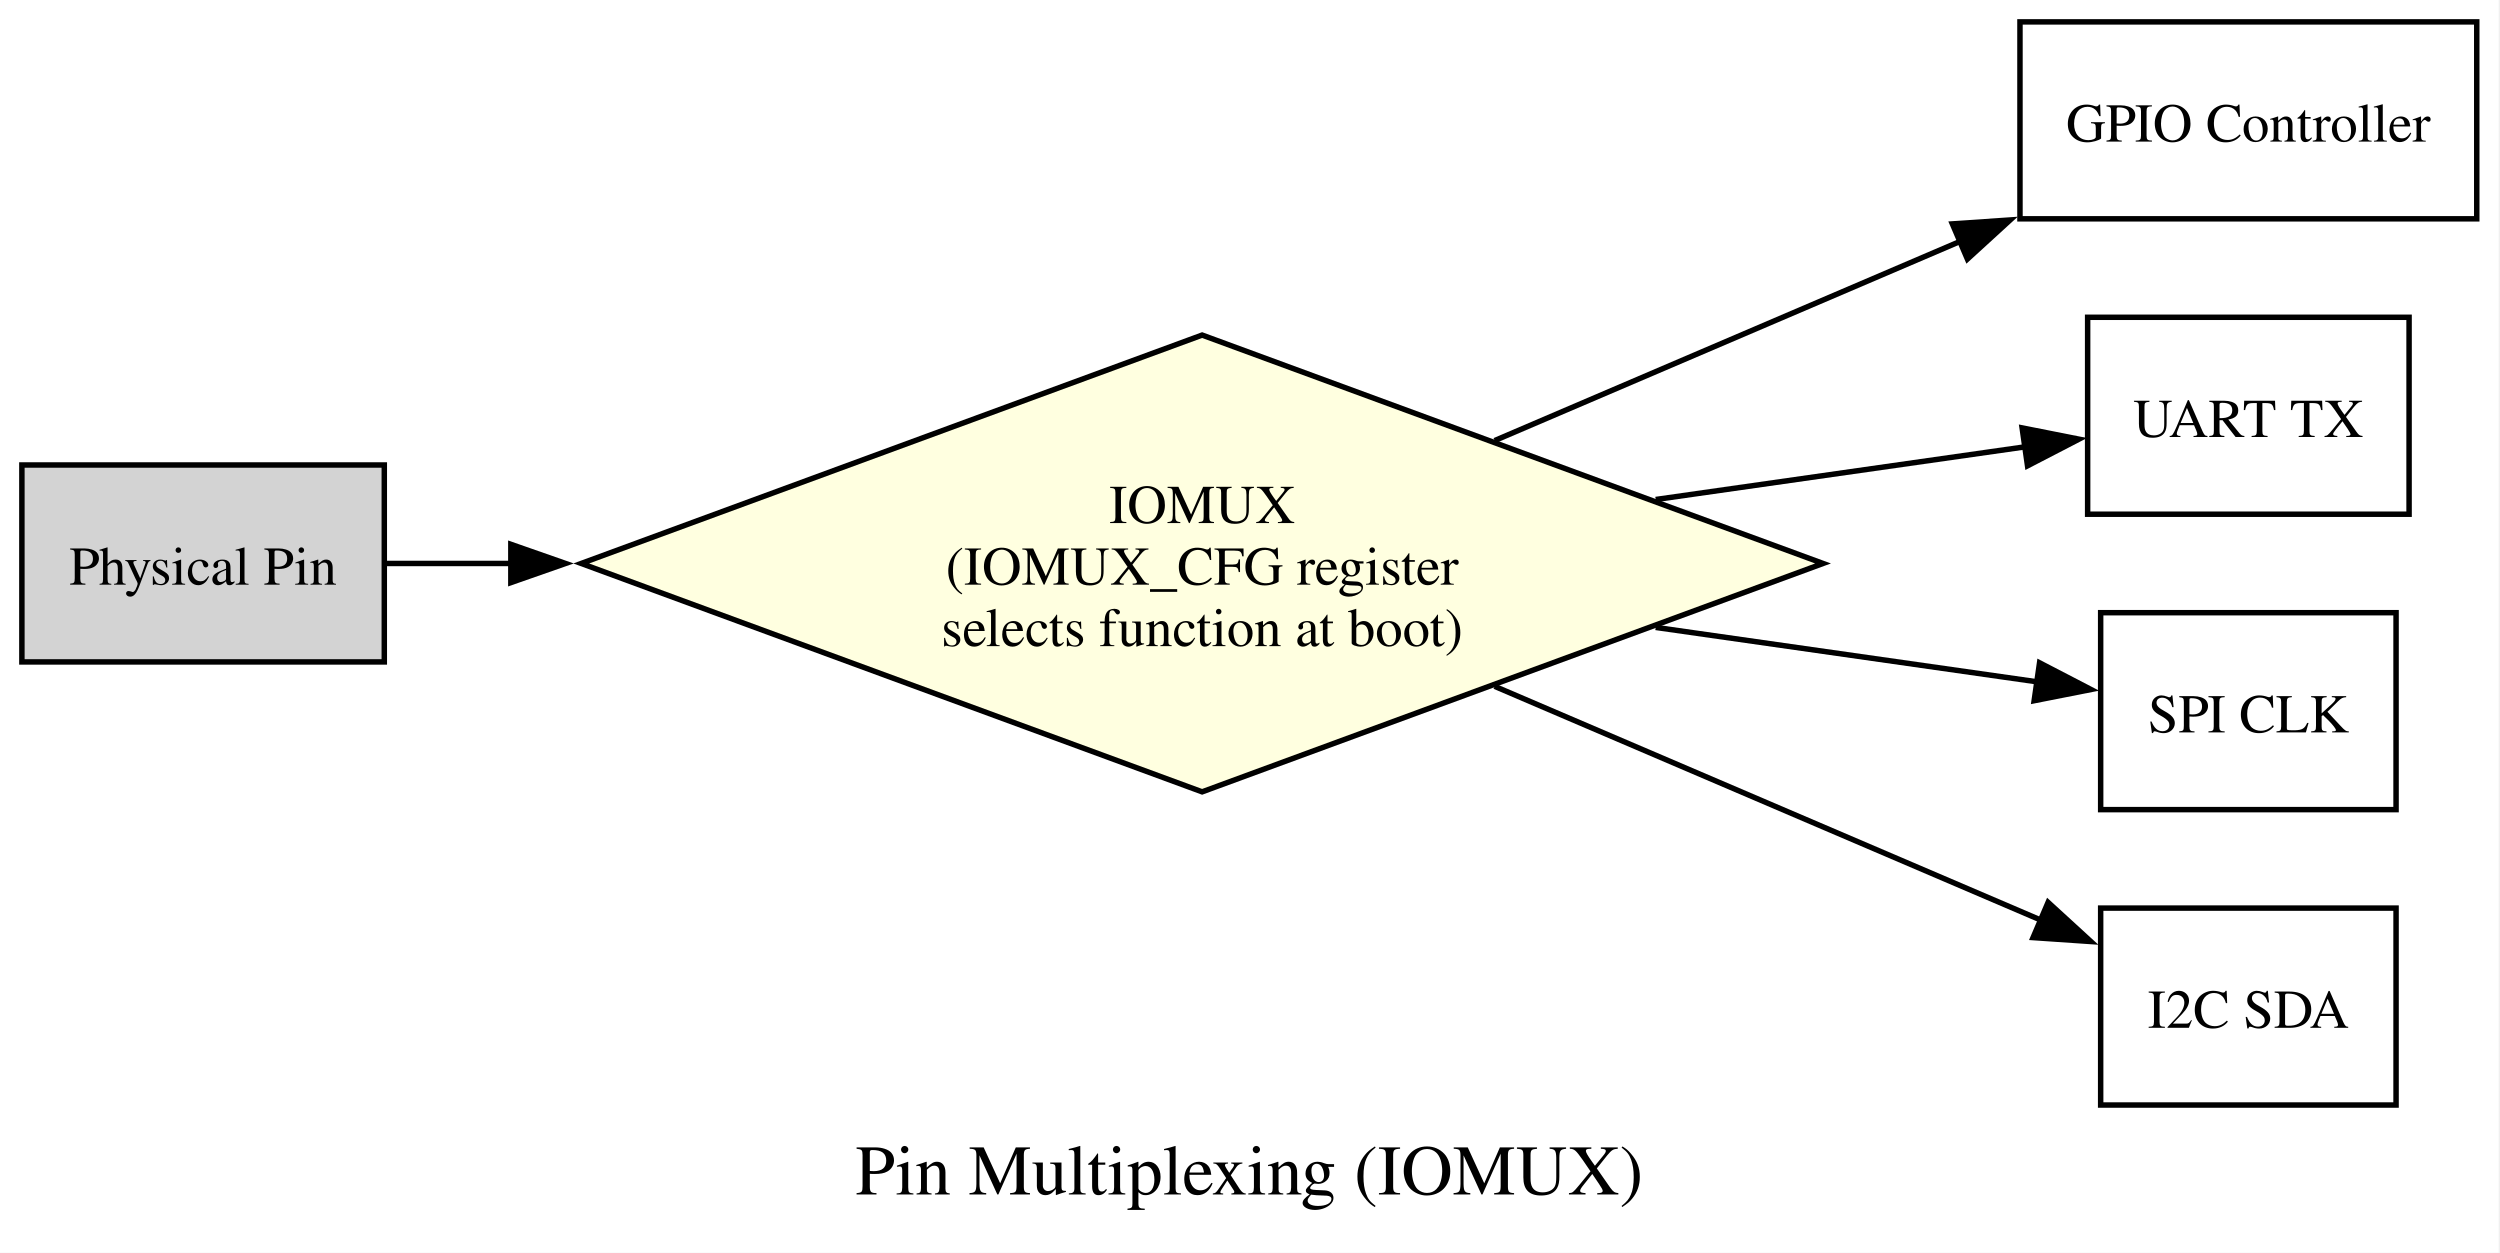
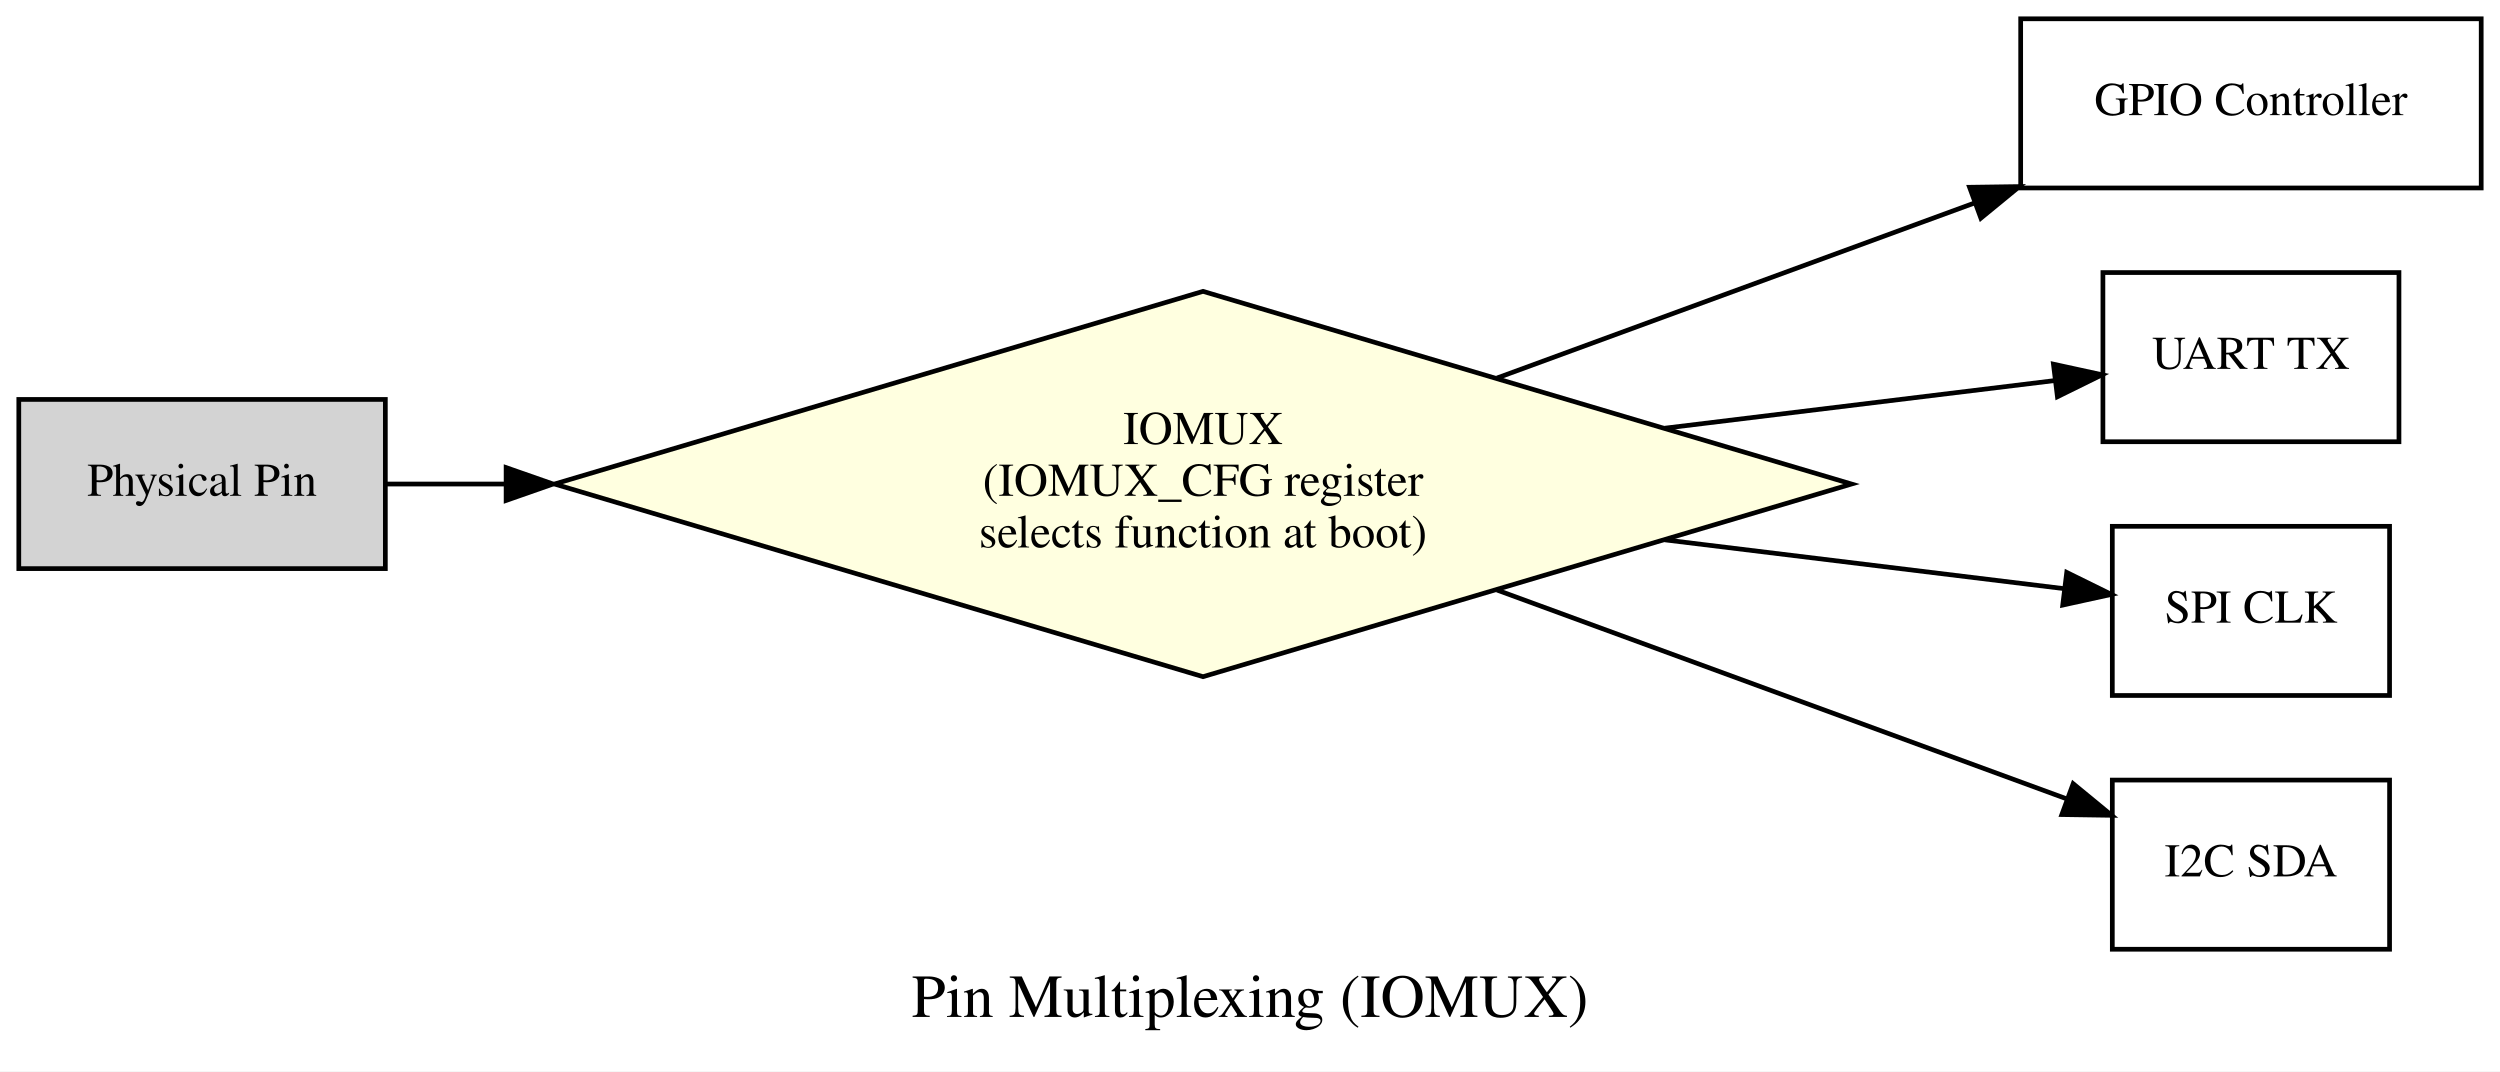
- <svg xmlns="http://www.w3.org/2000/svg" width="457pt" height="229pt" viewBox="0.00 0.00 457.00 229.00">
-   <g id="graph0" class="graph" transform="scale(1 1) rotate(0) translate(4 225)">
-     <polygon fill="white" stroke="none" points="-4,4 -4,-225 452.75,-225 452.75,4 -4,4" />
-     <text xml:space="preserve" text-anchor="middle" x="224.38" y="-6.65" font-family="Times,serif" font-size="13.00">Pin Multiplexing (IOMUX)</text>
+ <svg xmlns="http://www.w3.org/2000/svg" width="532pt" height="228pt" viewBox="0.00 0.00 532.00 228.00">
+   <g id="graph0" class="graph" transform="scale(1 1) rotate(0) translate(4 224)">
+     <polygon fill="white" stroke="transparent" points="-4,4 -4,-224 528,-224 528,4 -4,4" />
+     <text text-anchor="middle" x="262" y="-7.6" font-family="Times,serif" font-size="13.00">Pin Multiplexing (IOMUX)</text>
    <g id="node1" class="node">
-       <polygon fill="lightgrey" stroke="black" points="66.25,-140 0,-140 0,-104 66.25,-104 66.25,-140" />
-       <text xml:space="preserve" text-anchor="middle" x="33.12" y="-118.12" font-family="Times,serif" font-size="10.00">Physical Pin</text>
+       <polygon fill="lightgrey" stroke="black" points="78,-139 0,-139 0,-103 78,-103 78,-139" />
+       <text text-anchor="middle" x="39" y="-118.5" font-family="Times,serif" font-size="10.00">Physical Pin</text>
    </g>
    <g id="node2" class="node">
-       <polygon fill="lightyellow" stroke="black" points="215.75,-163.75 102.25,-122 215.75,-80.25 329.25,-122 215.75,-163.75" />
-       <text xml:space="preserve" text-anchor="middle" x="215.75" y="-129.38" font-family="Times,serif" font-size="10.00">IOMUX</text>
-       <text xml:space="preserve" text-anchor="middle" x="215.75" y="-118.12" font-family="Times,serif" font-size="10.00">(IOMUX_CFG register</text>
-       <text xml:space="preserve" text-anchor="middle" x="215.75" y="-106.88" font-family="Times,serif" font-size="10.00">selects function at boot)</text>
+       <polygon fill="lightyellow" stroke="black" points="252,-162 114,-121 252,-80 390,-121 252,-162" />
+       <text text-anchor="middle" x="252" y="-129.5" font-family="Times,serif" font-size="10.00">IOMUX</text>
+       <text text-anchor="middle" x="252" y="-118.5" font-family="Times,serif" font-size="10.00">(IOMUX_CFG register</text>
+       <text text-anchor="middle" x="252" y="-107.5" font-family="Times,serif" font-size="10.00">selects function at boot)</text>
    </g>
    <g id="edge1" class="edge">
-       <path fill="none" stroke="black" d="M66.42,-122C73.39,-122 81.17,-122 89.41,-122" />
-       <polygon fill="black" stroke="black" points="89.38,-125.5 99.38,-122 89.38,-118.5 89.38,-125.5" />
+       <path fill="none" stroke="black" d="M78.21,-121C85.97,-121 94.57,-121 103.66,-121" />
+       <polygon fill="black" stroke="black" points="103.7,-124.5 113.7,-121 103.7,-117.5 103.7,-124.5" />
    </g>
    <g id="node3" class="node">
-       <polygon fill="none" stroke="black" points="448.75,-221 365.25,-221 365.25,-185 448.75,-185 448.75,-221" />
-       <text xml:space="preserve" text-anchor="middle" x="407" y="-199.12" font-family="Times,serif" font-size="10.00">GPIO Controller</text>
+       <polygon fill="none" stroke="black" points="524,-220 426,-220 426,-184 524,-184 524,-220" />
+       <text text-anchor="middle" x="475" y="-199.5" font-family="Times,serif" font-size="10.00">GPIO Controller</text>
    </g>
    <g id="edge2" class="edge">
-       <path fill="none" stroke="black" d="M269.22,-144.46C295.75,-155.81 327.85,-169.55 354.28,-180.86" />
-       <polygon fill="black" stroke="black" points="352.89,-184.07 363.46,-184.79 355.64,-177.64 352.89,-184.07" />
+       <path fill="none" stroke="black" d="M314.56,-143.56C346.39,-155.23 385.01,-169.38 416.27,-180.84" />
+       <polygon fill="black" stroke="black" points="415.12,-184.15 425.72,-184.3 417.53,-177.58 415.12,-184.15" />
    </g>
    <g id="node4" class="node">
-       <polygon fill="none" stroke="black" points="436.38,-167 377.62,-167 377.62,-131 436.38,-131 436.38,-167" />
-       <text xml:space="preserve" text-anchor="middle" x="407" y="-145.12" font-family="Times,serif" font-size="10.00">UART TX</text>
+       <polygon fill="none" stroke="black" points="506.5,-166 443.5,-166 443.5,-130 506.5,-130 506.5,-166" />
+       <text text-anchor="middle" x="475" y="-145.5" font-family="Times,serif" font-size="10.00">UART TX</text>
    </g>
    <g id="edge3" class="edge">
-       <path fill="none" stroke="black" d="M298.66,-133.69C322.1,-137.03 346.6,-140.52 366.26,-143.33" />
-       <polygon fill="black" stroke="black" points="365.64,-146.78 376.03,-144.72 366.63,-139.85 365.64,-146.78" />
+       <path fill="none" stroke="black" d="M350.26,-132.88C379.38,-136.44 409.75,-140.15 433.11,-143" />
+       <polygon fill="black" stroke="black" points="432.97,-146.51 443.32,-144.25 433.82,-139.57 432.97,-146.51" />
    </g>
    <g id="node5" class="node">
-       <polygon fill="none" stroke="black" points="434,-113 380,-113 380,-77 434,-77 434,-113" />
-       <text xml:space="preserve" text-anchor="middle" x="407" y="-91.12" font-family="Times,serif" font-size="10.00">SPI CLK</text>
+       <polygon fill="none" stroke="black" points="504.5,-112 445.5,-112 445.5,-76 504.5,-76 504.5,-112" />
+       <text text-anchor="middle" x="475" y="-91.5" font-family="Times,serif" font-size="10.00">SPI CLK</text>
    </g>
    <g id="edge4" class="edge">
-       <path fill="none" stroke="black" d="M298.66,-110.31C322.93,-106.85 348.33,-103.23 368.33,-100.37" />
-       <polygon fill="black" stroke="black" points="368.83,-103.84 378.23,-98.96 367.84,-96.91 368.83,-103.84" />
+       <path fill="none" stroke="black" d="M350.26,-109.12C380.32,-105.45 411.7,-101.61 435.35,-98.72" />
+       <polygon fill="black" stroke="black" points="435.8,-102.19 445.3,-97.51 434.95,-95.24 435.8,-102.19" />
    </g>
    <g id="node6" class="node">
-       <polygon fill="none" stroke="black" points="434,-59 380,-59 380,-23 434,-23 434,-59" />
-       <text xml:space="preserve" text-anchor="middle" x="407" y="-37.12" font-family="Times,serif" font-size="10.00">I2C SDA</text>
+       <polygon fill="none" stroke="black" points="504.5,-58 445.5,-58 445.5,-22 504.5,-22 504.5,-58" />
+       <text text-anchor="middle" x="475" y="-37.5" font-family="Times,serif" font-size="10.00">I2C SDA</text>
    </g>
    <g id="edge5" class="edge">
-       <path fill="none" stroke="black" d="M269.22,-99.54C301.03,-85.93 340.84,-68.89 369.29,-56.71" />
-       <polygon fill="black" stroke="black" points="370.39,-60.05 378.21,-52.89 367.64,-53.61 370.39,-60.05" />
+       <path fill="none" stroke="black" d="M314.56,-98.44C353.5,-84.16 402.61,-66.17 435.96,-53.94" />
+       <polygon fill="black" stroke="black" points="437.17,-57.23 445.35,-50.5 434.76,-50.66 437.17,-57.23" />
    </g>
  </g>
</svg>
